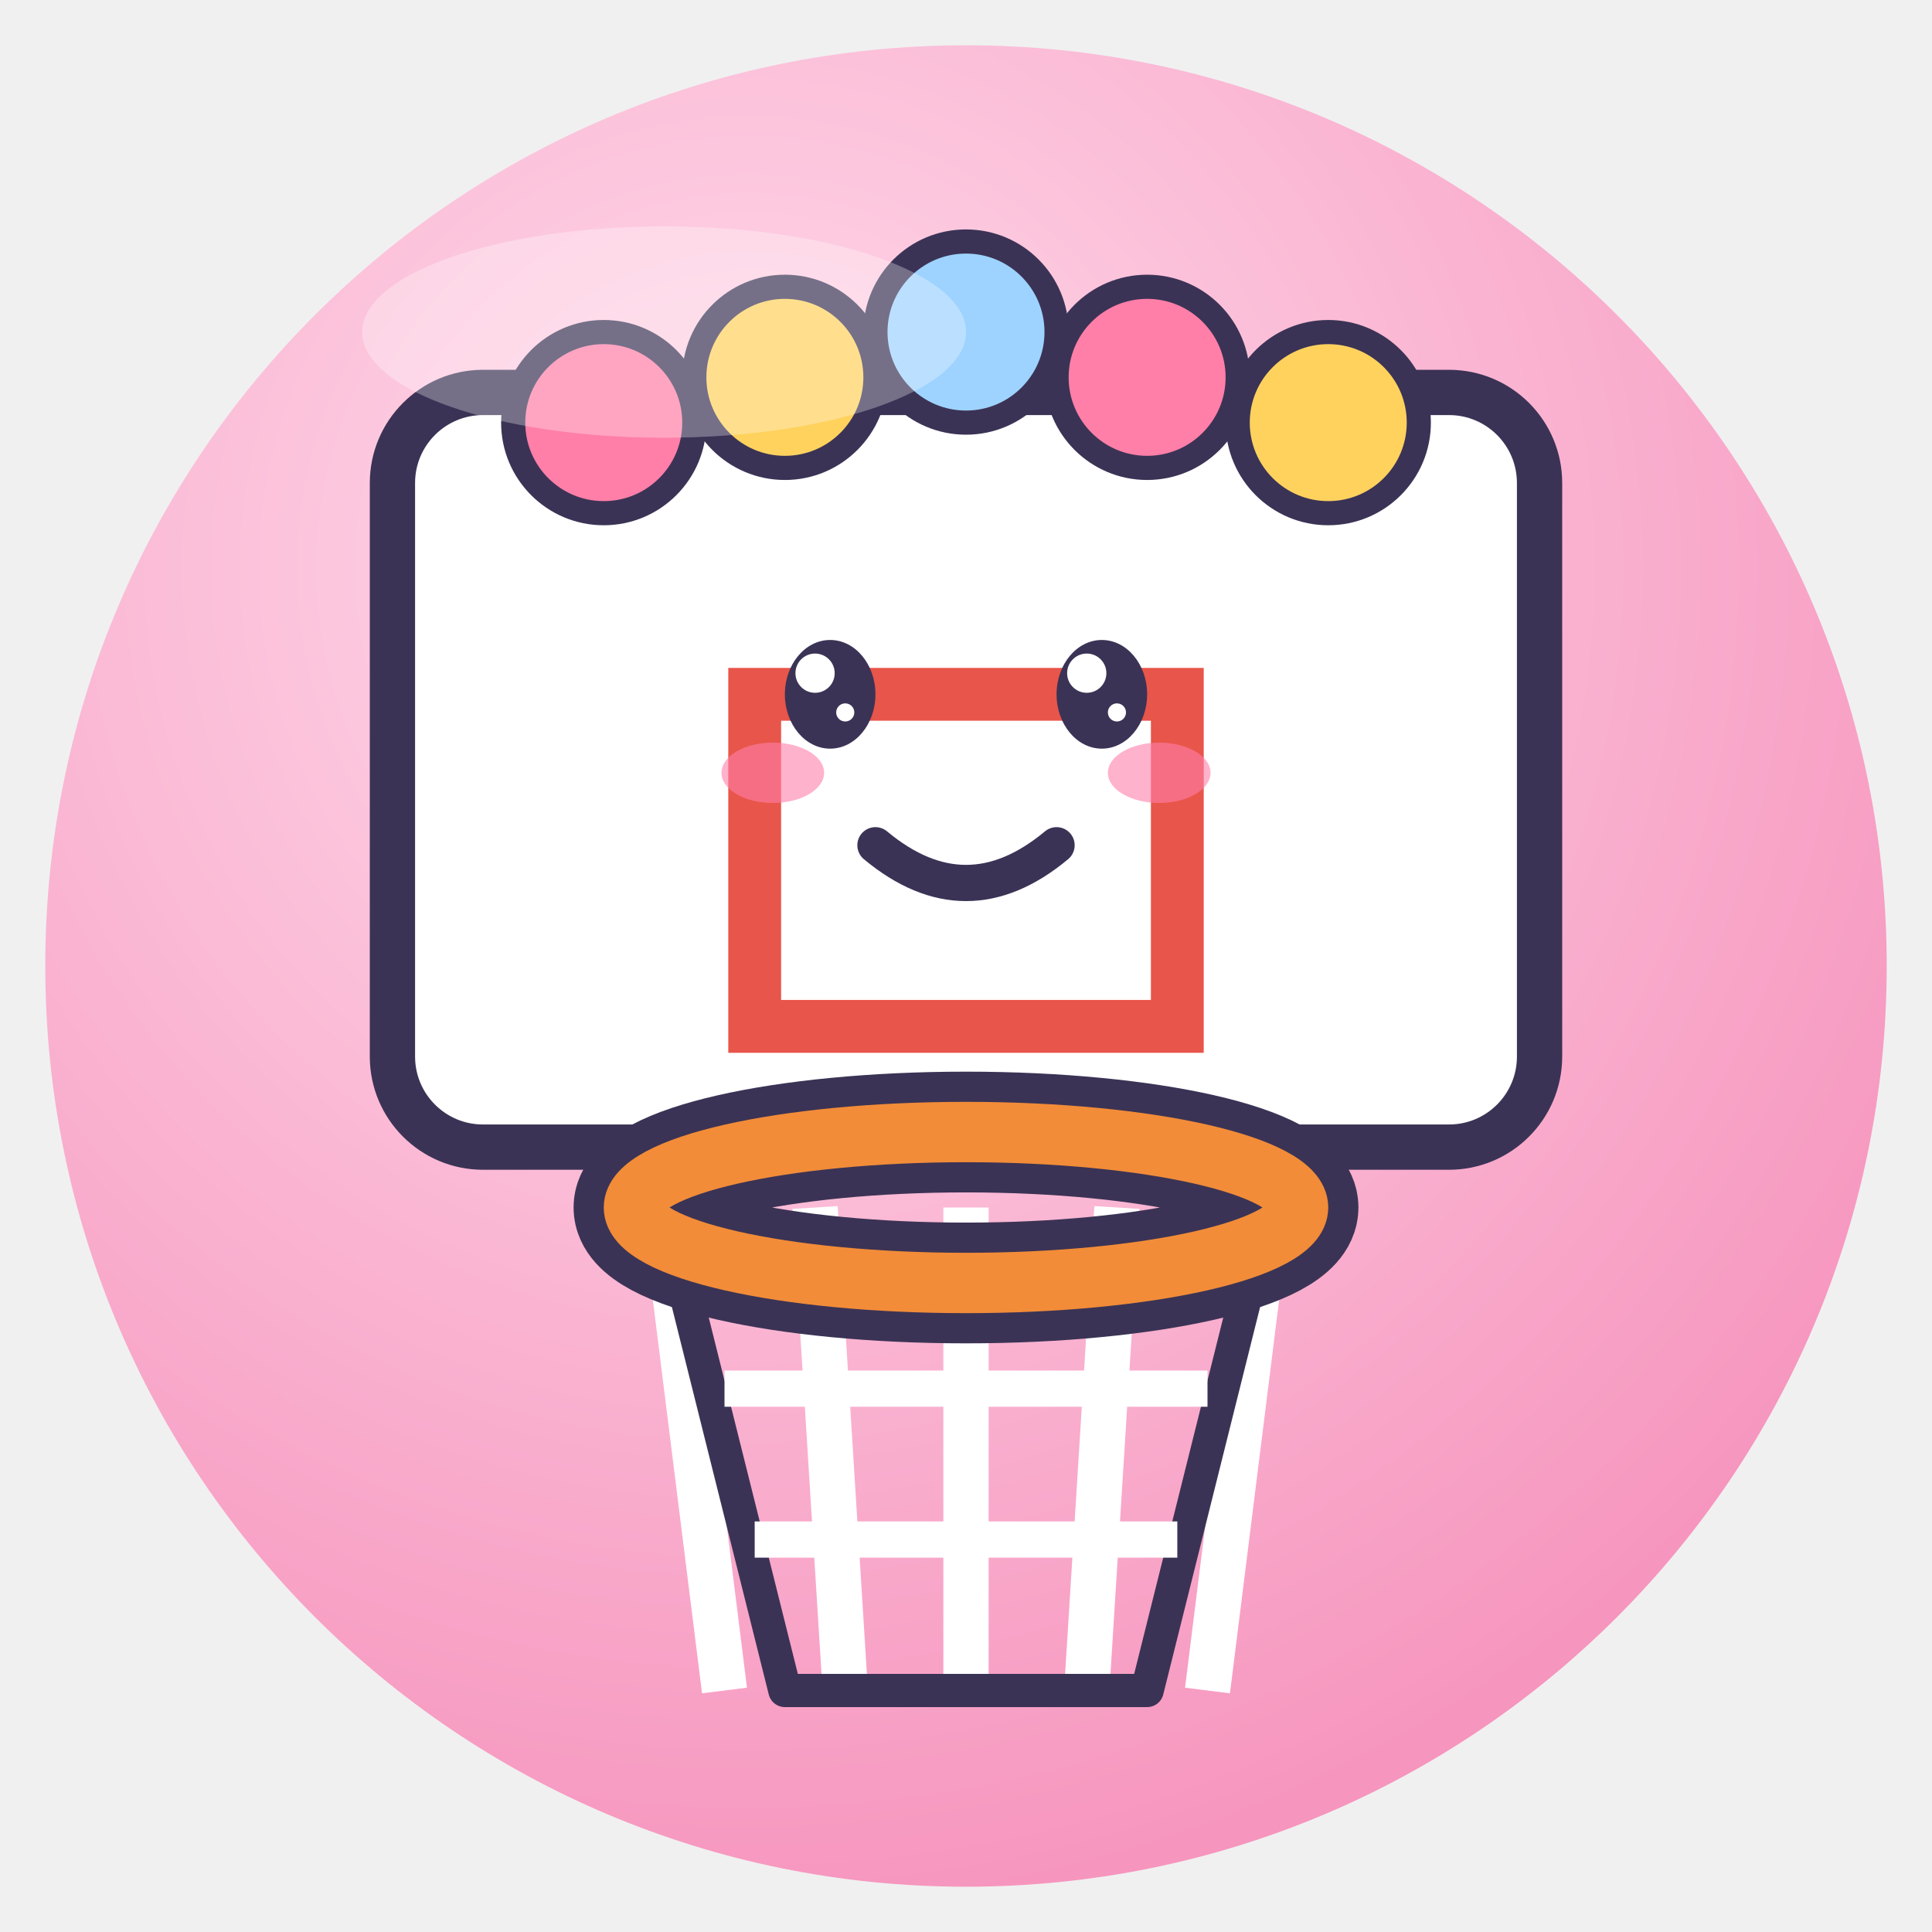
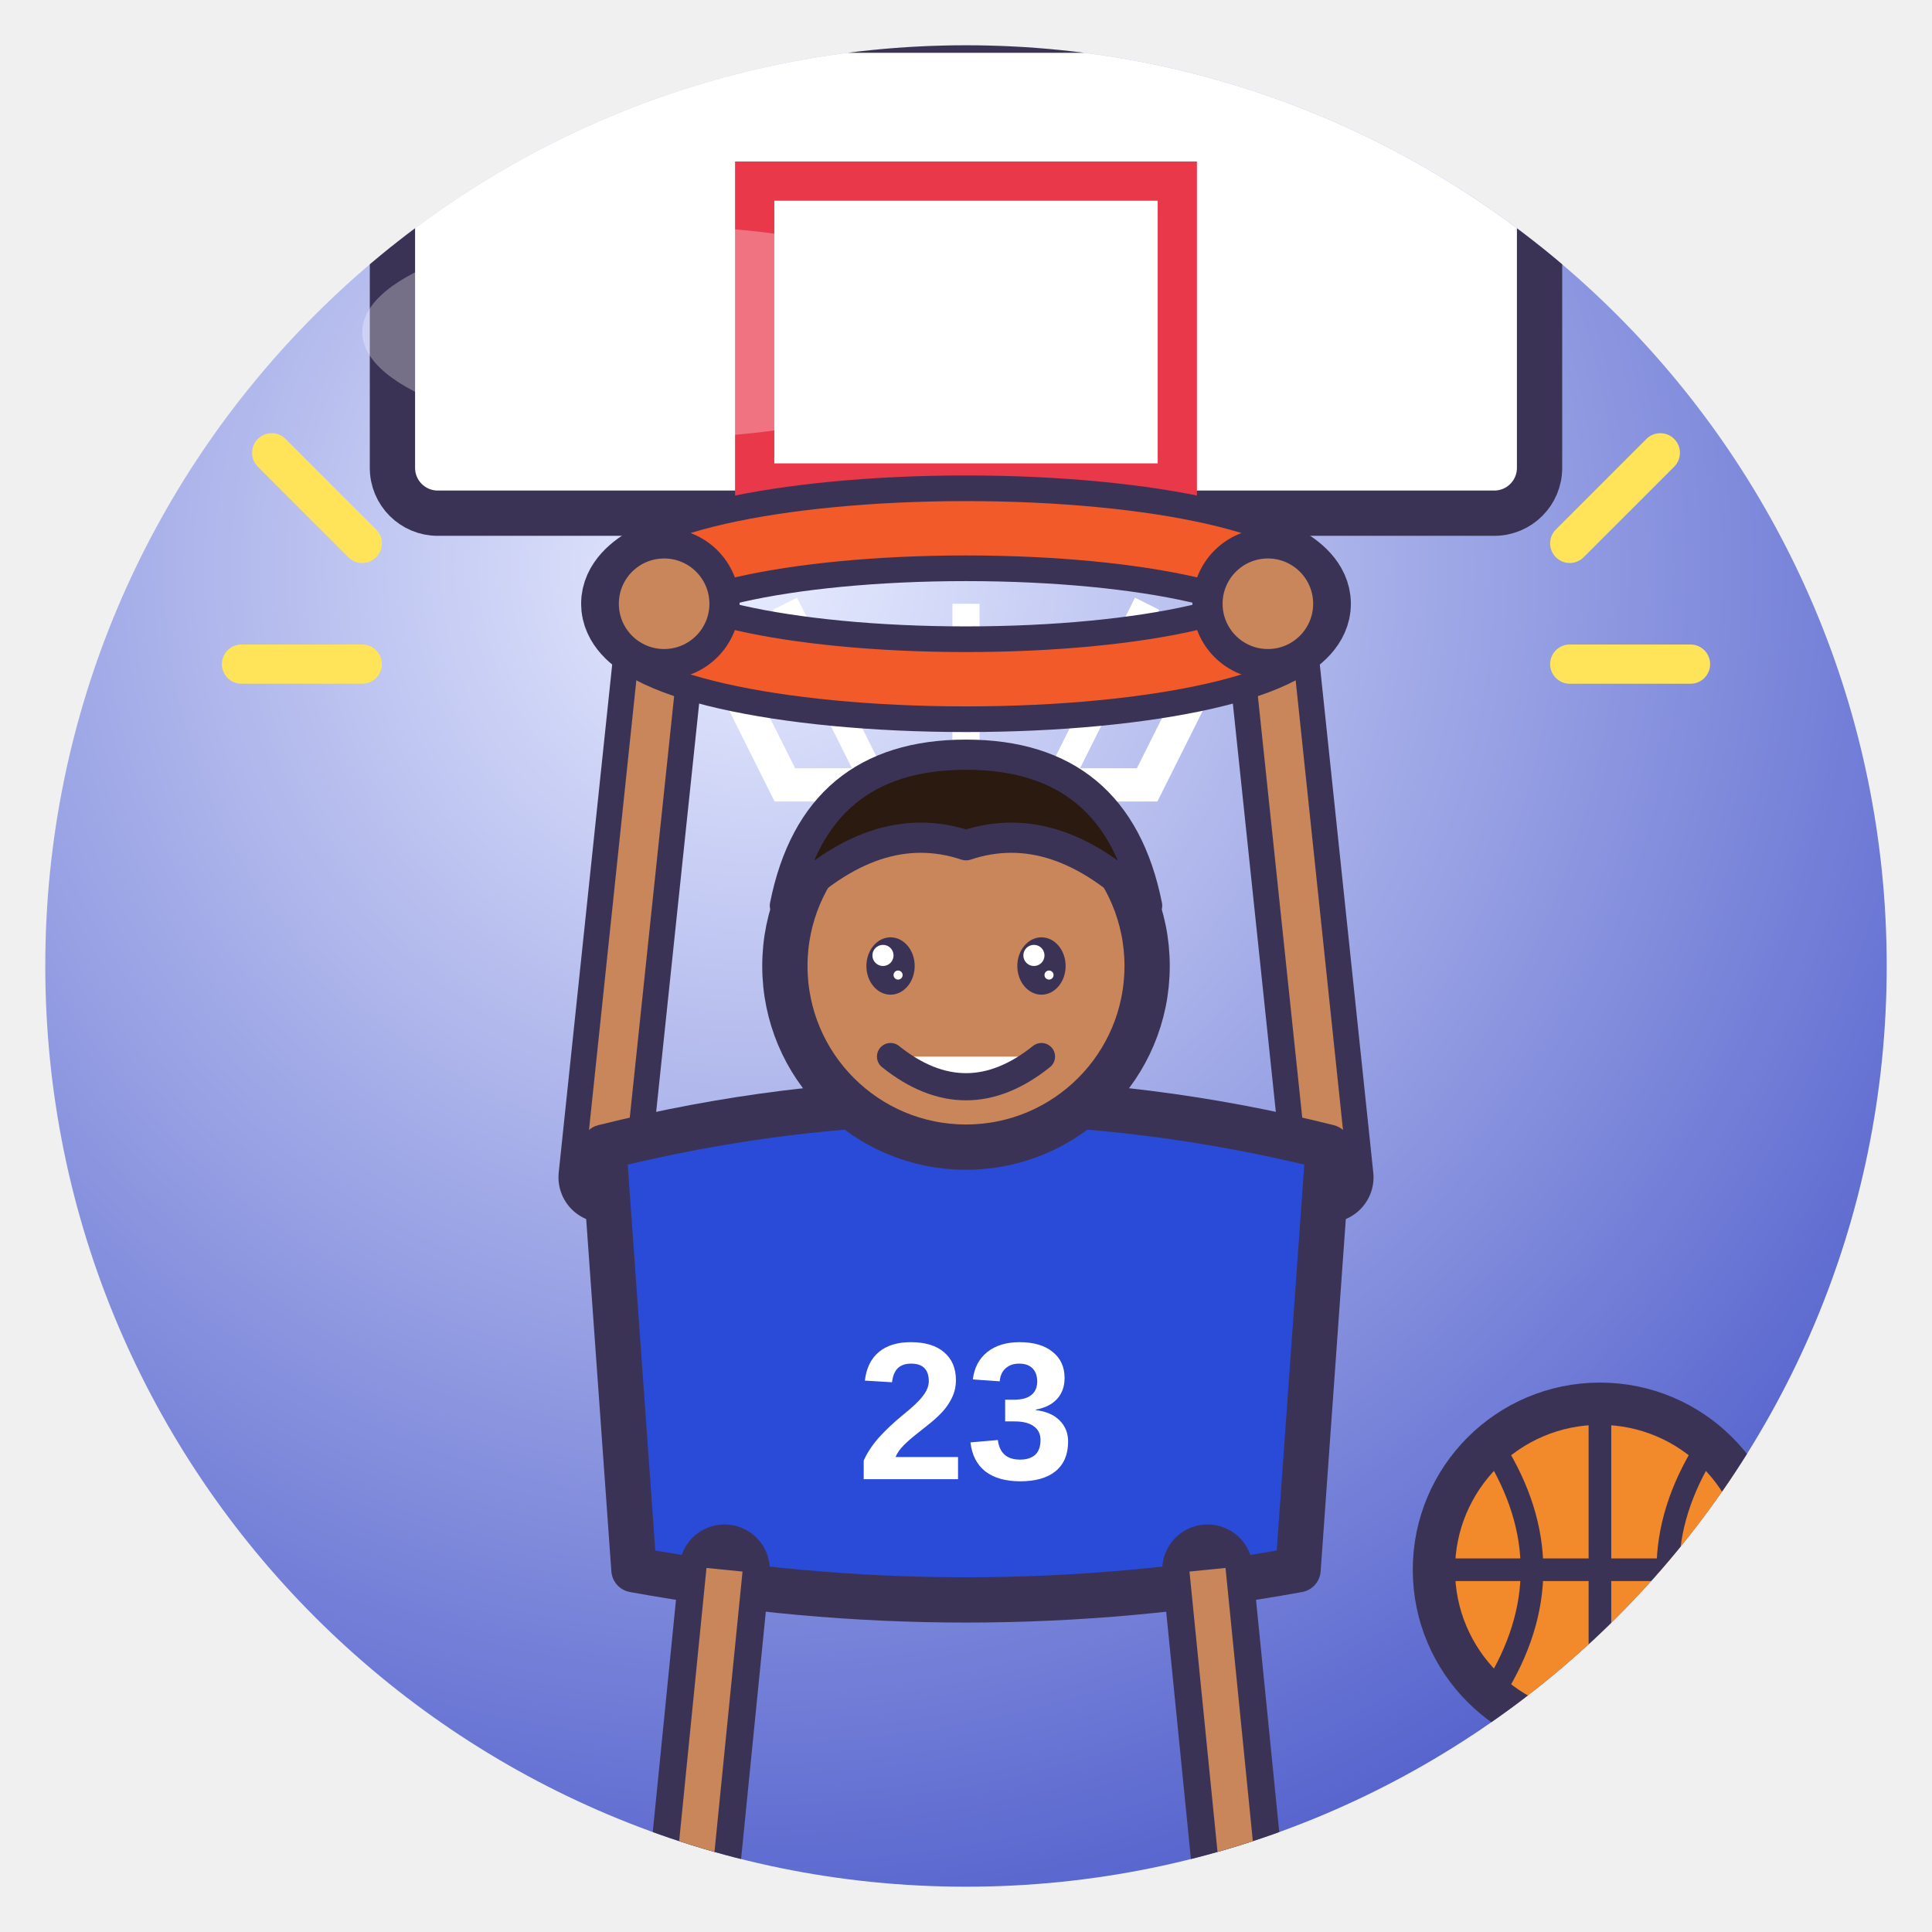
<svg xmlns="http://www.w3.org/2000/svg" viewBox="0 0 128 128" width="128" height="128">
  <defs>
    <radialGradient id="g" cx="38%" cy="28%" r="85%">
-       <stop offset="0" stop-color="#FFDCEB" />
-       <stop offset="1" stop-color="#F58CB8" />
+       <stop offset="0" stop-color="#E8ECFF" />
+       <stop offset="1" stop-color="#4655C8" />
    </radialGradient>
    <clipPath id="c">
      <circle cx="64" cy="64" r="61" />
    </clipPath>
  </defs>
  <circle cx="64" cy="64" r="61" fill="url(#g)" />
  <g clip-path="url(#c)">
-     <rect x="26" y="26" width="76" height="50" rx="6" fill="#fff" stroke="#3B3355" stroke-linejoin="round" stroke-linecap="round" stroke-width="3" />
-     <rect x="50" y="46" width="28" height="22" fill="none" stroke="#E8554A" stroke-width="3.5" />
-     <path d="M44 80 L48 112" fill="none" stroke="#fff" stroke-width="3" />
-     <path d="M54 80 L56 112" fill="none" stroke="#fff" stroke-width="3" />
-     <path d="M64 80 L64 112" fill="none" stroke="#fff" stroke-width="3" />
-     <path d="M74 80 L72 112" fill="none" stroke="#fff" stroke-width="3" />
-     <path d="M84 80 L80 112" fill="none" stroke="#fff" stroke-width="3" />
-     <path d="M44 80 L52 112 H76 L84 80" fill="none" stroke="#3B3355" stroke-linejoin="round" stroke-linecap="round" stroke-width="2.2" />
-     <path d="M48 92 H80 M50 102 H78" fill="none" stroke="#fff" stroke-width="2.4" />
-     <ellipse cx="64" cy="80" rx="22" ry="5" fill="none" stroke="#3B3355" stroke-width="8" />
-     <ellipse cx="64" cy="80" rx="22" ry="5" fill="none" stroke="#F28C38" stroke-width="4" />
-     <ellipse cx="55" cy="46" rx="3.0" ry="3.6" fill="#3B3355" />
-     <circle cx="54.0" cy="44.6" r="1.3" fill="#fff" />
-     <circle cx="56.0" cy="47.2" r="0.6" fill="#fff" />
-     <ellipse cx="73" cy="46" rx="3.0" ry="3.6" fill="#3B3355" />
-     <circle cx="72.0" cy="44.6" r="1.3" fill="#fff" />
-     <circle cx="74.0" cy="47.2" r="0.6" fill="#fff" />
-     <ellipse cx="51.2" cy="51.2" rx="3.4" ry="2.0" fill="#FF7FA8" opacity=".6" />
-     <ellipse cx="76.8" cy="51.2" rx="3.4" ry="2.0" fill="#FF7FA8" opacity=".6" />
-     <path d="M58 56 Q64 61 70 56" fill="none" stroke="#3B3355" stroke-linejoin="round" stroke-linecap="round" stroke-width="2.4" />
-     <circle cx="40" cy="28" r="6" fill="#FF7FA8" stroke="#3B3355" stroke-linejoin="round" stroke-linecap="round" stroke-width="1.6" />
-     <circle cx="52" cy="25" r="6" fill="#FFD25E" stroke="#3B3355" stroke-linejoin="round" stroke-linecap="round" stroke-width="1.6" />
-     <circle cx="64" cy="22" r="6" fill="#9ED3FF" stroke="#3B3355" stroke-linejoin="round" stroke-linecap="round" stroke-width="1.6" />
-     <circle cx="76" cy="25" r="6" fill="#FF7FA8" stroke="#3B3355" stroke-linejoin="round" stroke-linecap="round" stroke-width="1.6" />
-     <circle cx="88" cy="28" r="6" fill="#FFD25E" stroke="#3B3355" stroke-linejoin="round" stroke-linecap="round" stroke-width="1.6" />
+     <rect x="26" y="2" width="76" height="32" rx="3" fill="#fff" stroke="#3B3355" stroke-linejoin="round" stroke-linecap="round" stroke-width="3" />
+     <rect x="50" y="12" width="28" height="20" fill="none" stroke="#E8384A" stroke-width="2.6" />
+     <path d="M46 40 L52 52 H76 L82 40" fill="none" stroke="#fff" stroke-width="2.2" />
+     <path d="M52 40 L58 52 M64 40 V52 M76 40 L70 52" stroke="#fff" stroke-width="1.8" />
+     <path d="M44 40 L40 78 M84 40 L88 78" fill="none" stroke="#3B3355" stroke-linejoin="round" stroke-linecap="round" stroke-width="6" />
+     <path d="M44 40 L40 78 M84 40 L88 78" fill="none" stroke="#C8865A" stroke-width="2.6" />
+     <ellipse cx="64" cy="40" rx="22" ry="5" fill="none" stroke="#3B3355" stroke-width="7" />
+     <ellipse cx="64" cy="40" rx="22" ry="5" fill="none" stroke="#F25A2A" stroke-width="3.6" />
+     <circle cx="44" cy="40" r="4" fill="#C8865A" stroke="#3B3355" stroke-linejoin="round" stroke-linecap="round" stroke-width="2" />
+     <circle cx="84" cy="40" r="4" fill="#C8865A" stroke="#3B3355" stroke-linejoin="round" stroke-linecap="round" stroke-width="2" />
+     <path d="M40 76 Q64 70 88 76 L86 104 Q64 108 42 104Z" fill="#2A4AD8" stroke="#3B3355" stroke-linejoin="round" stroke-linecap="round" stroke-width="3" />
+     <text x="64" y="98" font-family="Arial" font-weight="bold" font-size="13" fill="#fff" text-anchor="middle">23</text>
+     <circle cx="64" cy="64" r="12" fill="#C8865A" stroke="#3B3355" stroke-linejoin="round" stroke-linecap="round" stroke-width="3" />
+     <path d="M52 60 Q54 50 64 50 Q74 50 76 60 Q70 54 64 56 Q58 54 52 60Z" fill="#2A1A10" stroke="#3B3355" stroke-linejoin="round" stroke-linecap="round" stroke-width="2" />
+     <ellipse cx="59" cy="64" rx="1.6" ry="1.9" fill="#3B3355" />
+     <circle cx="58.5" cy="63.3" r="0.7" fill="#fff" />
+     <circle cx="59.5" cy="64.6" r="0.3" fill="#fff" />
+     <ellipse cx="69" cy="64" rx="1.6" ry="1.9" fill="#3B3355" />
+     <circle cx="68.5" cy="63.3" r="0.7" fill="#fff" />
+     <circle cx="69.5" cy="64.6" r="0.3" fill="#fff" />
+     <path d="M59 70 Q64 74 69 70" fill="#fff" stroke="#3B3355" stroke-linejoin="round" stroke-linecap="round" stroke-width="1.8" />
+     <path d="M48 104 L46 124 M80 104 L82 124" fill="none" stroke="#3B3355" stroke-linejoin="round" stroke-linecap="round" stroke-width="6" />
+     <path d="M48 104 L46 124 M80 104 L82 124" fill="none" stroke="#C8865A" stroke-width="2.4" />
+     <circle cx="106" cy="104" r="11" fill="#F2892A" stroke="#3B3355" stroke-linejoin="round" stroke-linecap="round" stroke-width="2.8" />
+     <path d="M95 104 H117 M106 93 V115 M99 96 Q104 104 99 112 M113 96 Q108 104 113 112" fill="none" stroke="#3B3355" stroke-width="1.5" />
+     <path d="M100 120 H112" stroke="#fff" stroke-width="2.4" stroke-linecap="round" />
+     <path d="M18 30 L24 36 M16 44 H24 M110 30 L104 36 M112 44 H104" stroke="#FFE45A" stroke-width="2.6" stroke-linecap="round" />
  </g>
  <ellipse cx="44" cy="22" rx="20" ry="7" fill="#fff" opacity=".3" />
</svg>
